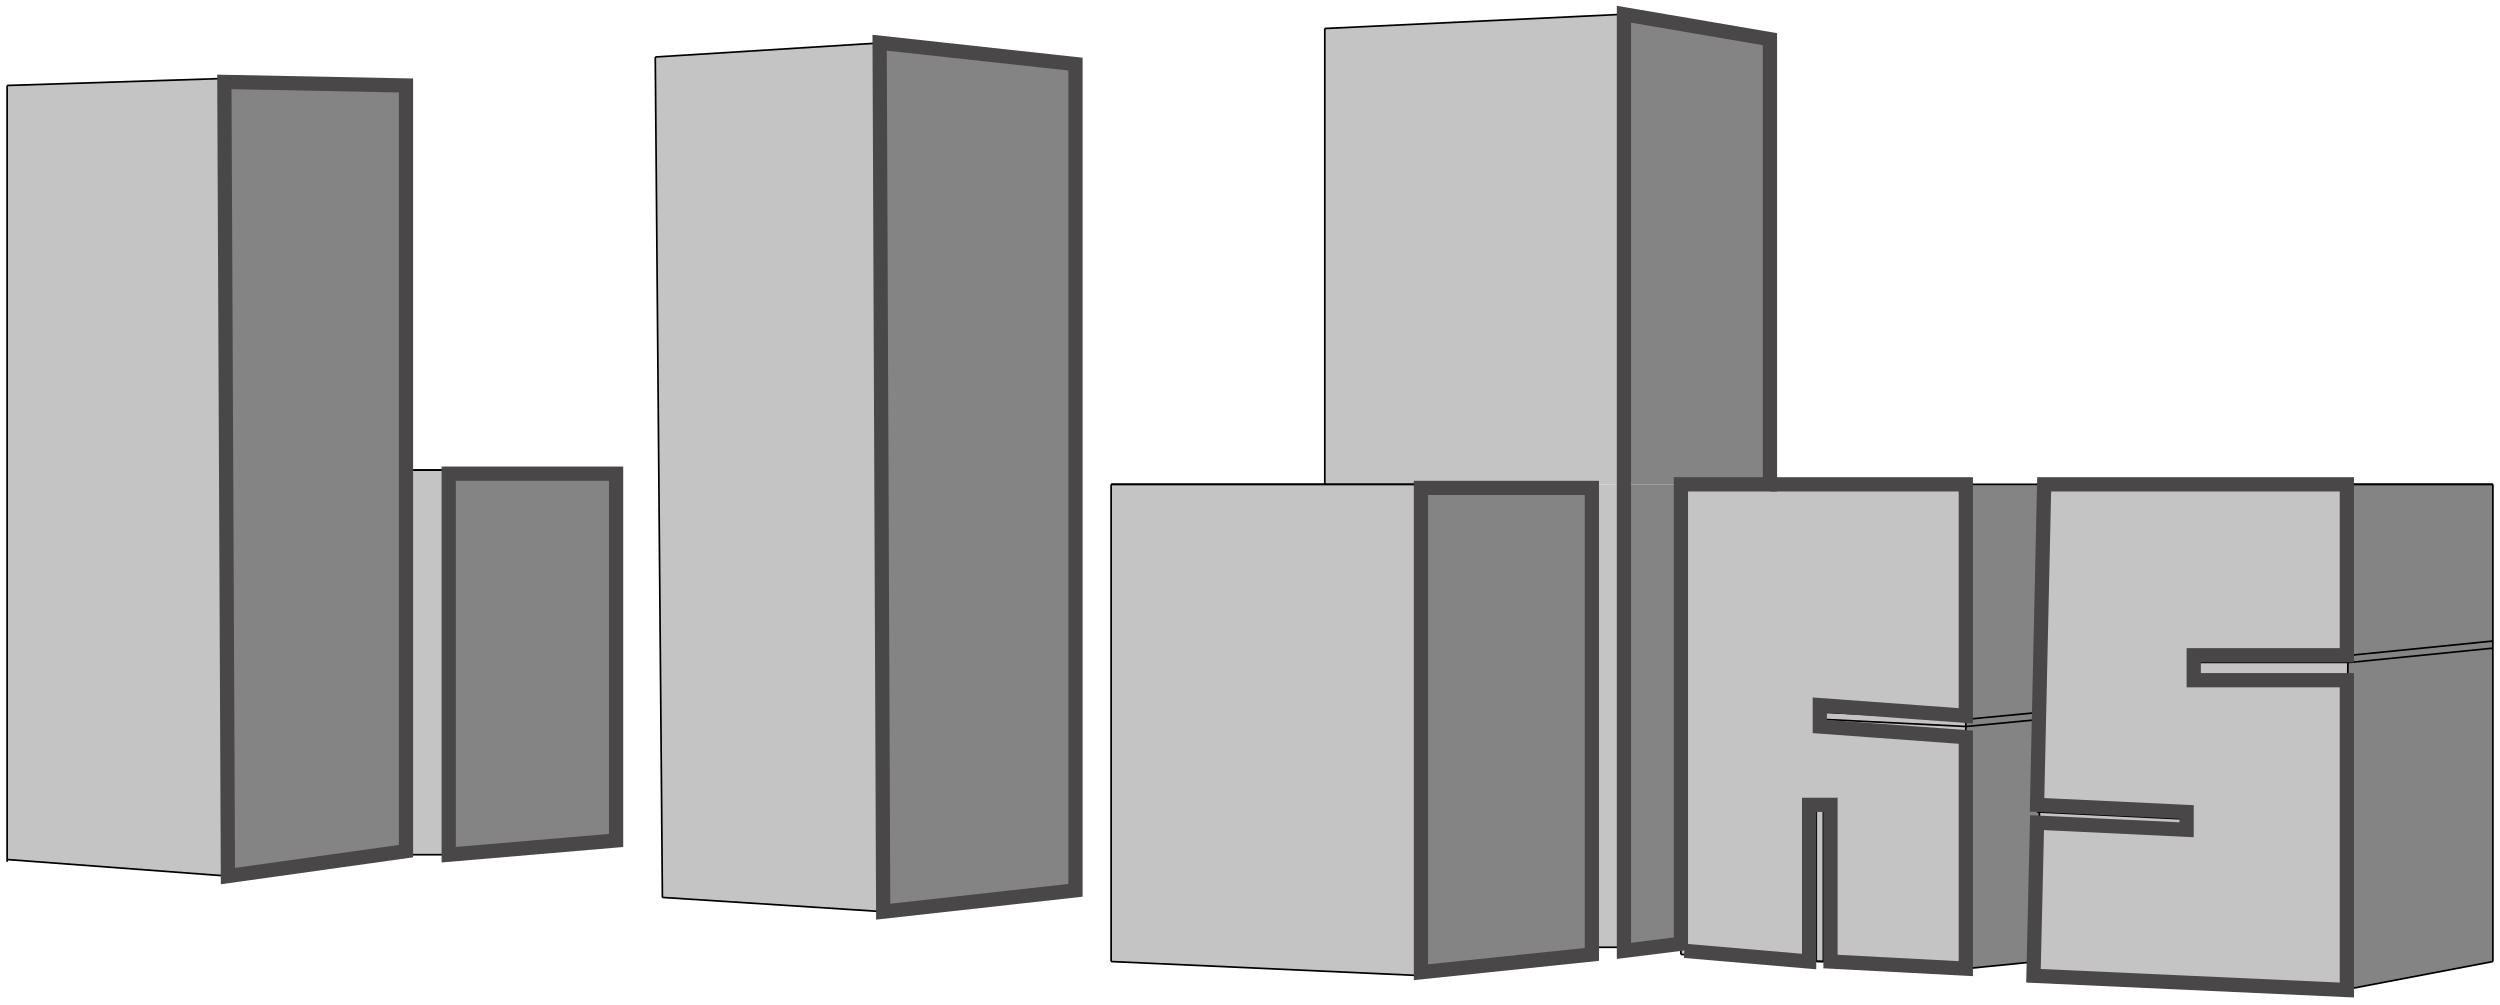
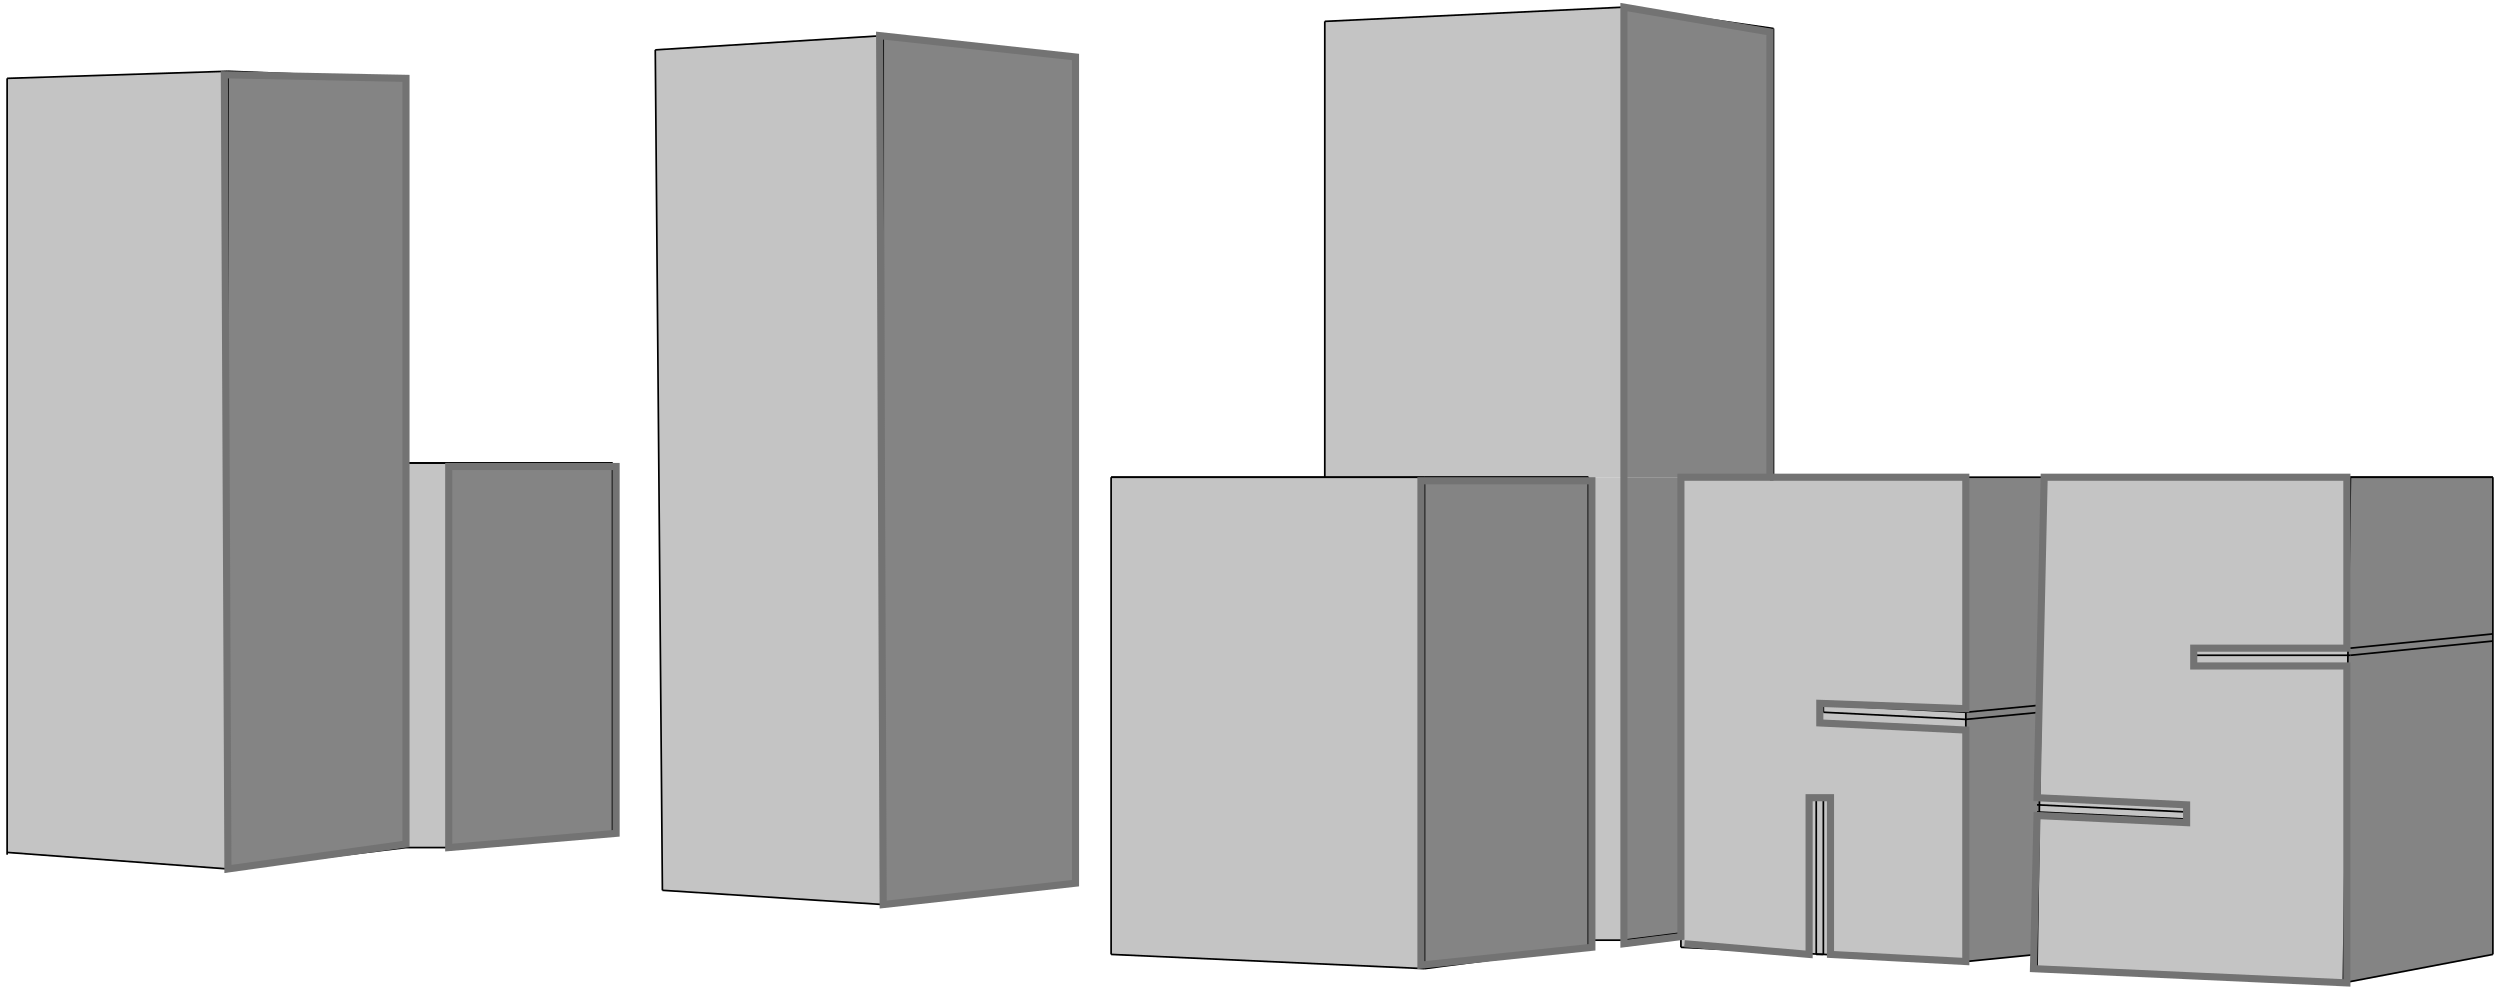
- <svg xmlns="http://www.w3.org/2000/svg" width="351" height="141" viewBox="0 0 351 141" fill="none">
-   <path d="M1 12L32 11V123L1 120.743V12Z" fill="#C4C4C4" />
-   <path d="M57 66H63V120H57V66Z" fill="#C4C4C4" />
-   <path d="M186 4L228 2V68L186 67.888V4Z" fill="#C4C4C4" />
-   <path d="M223 68H228V133H223V68Z" fill="#C4C4C4" />
-   <path d="M156 68H200V137L156 135V68Z" fill="#C4C4C4" />
-   <path d="M92 8L124 6V128L93 126L92 8Z" fill="#C4C4C4" />
-   <path d="M236 68H276V136L236 134V68Z" fill="#C4C4C4" />
-   <path d="M287 68H330L329 139L286 137L287 68Z" fill="#C4C4C4" />
-   <path d="M200 68H223V134L200 137V68Z" fill="#848484" />
-   <path d="M32 11L57 12V120L32 123V11Z" fill="#848484" />
-   <path d="M124 6L151 9V125L124 128V6Z" fill="#848484" />
-   <path d="M63 66H86V118L63 120V66Z" fill="#848484" />
-   <path d="M228 2L249 5V68H228V2Z" fill="#848484" />
-   <path d="M276 68H286.9L286 135L276 136V68Z" fill="#848484" />
-   <path d="M330 68H350V135L329 139L330 68Z" fill="#848484" />
-   <path d="M228 68H236V132L228 133V68Z" fill="#848484" />
-   <path d="M32 11V123" stroke="black" stroke-width="0.24" />
-   <path d="M286 115L307 116" stroke="black" stroke-width="0.24" />
-   <path d="M286 137L329 139" stroke="black" stroke-width="0.24" />
-   <path d="M57 66H86" stroke="black" stroke-width="0.24" />
-   <path d="M57 12L32 11" stroke="black" stroke-width="0.24" />
-   <path d="M330 92H308" stroke="black" stroke-width="0.24" />
-   <path d="M308 93H330" stroke="black" stroke-width="0.24" />
-   <path d="M151 125V9" stroke="black" stroke-width="0.24" />
-   <path d="M151 125L124 128" stroke="black" stroke-width="0.24" />
-   <path d="M330 93L350 91" stroke="black" stroke-width="0.24" />
-   <path d="M200 68V137" stroke="black" stroke-width="0.24" />
-   <path d="M223 68H200" stroke="black" stroke-width="0.24" />
-   <path d="M63 66V120" stroke="black" stroke-width="0.24" />
-   <path d="M151 9L124 6" stroke="black" stroke-width="0.24" />
-   <path d="M124 128V6" stroke="black" stroke-width="0.24" />
-   <path d="M286.5 101L276 102" stroke="black" stroke-width="0.24" />
-   <path d="M350 90L330 92" stroke="black" stroke-width="0.24" />
-   <path d="M276 102L256 101" stroke="black" stroke-width="0.24" />
-   <path d="M350 68H308" stroke="black" stroke-width="0.24" />
-   <path d="M180 68H223" stroke="black" stroke-width="0.24" />
-   <path d="M330 68H287" stroke="black" stroke-width="0.24" />
-   <path d="M308 93V92" stroke="black" stroke-width="0.24" />
-   <path d="M286 135L276 136" stroke="black" stroke-width="0.24" />
-   <path d="M156 68H200" stroke="black" stroke-width="0.24" />
-   <path d="M63 120L86 118" stroke="black" stroke-width="0.24" />
-   <path d="M249 68V5" stroke="black" stroke-width="0.24" />
-   <path d="M1 120.678L31.954 123L57 120" stroke="black" stroke-width="0.24" />
-   <path d="M255 135V113" stroke="black" stroke-width="0.24" />
-   <path d="M276 136V68" stroke="black" stroke-width="0.24" />
-   <path d="M92 8L93 126" stroke="black" stroke-width="0.24" />
-   <path d="M308 68H287" stroke="black" stroke-width="0.24" />
-   <path d="M329 139L330 68" stroke="black" stroke-width="0.24" />
-   <path d="M350 135L329 139" stroke="black" stroke-width="0.24" />
-   <path d="M86 66H63" stroke="black" stroke-width="0.24" />
-   <path d="M236 68V134" stroke="black" stroke-width="0.24" />
-   <path d="M57 120H63" stroke="black" stroke-width="0.24" />
-   <path d="M86 118V66" stroke="black" stroke-width="0.24" />
-   <path d="M256 100V101" stroke="black" stroke-width="0.24" />
-   <path d="M57 66H63" stroke="black" stroke-width="0.24" />
-   <path d="M276 101L286.5 100" stroke="black" stroke-width="0.24" />
-   <path d="M307 115L286 114" stroke="black" stroke-width="0.24" />
-   <path d="M93 126L124 128" stroke="black" stroke-width="0.24" />
-   <path d="M228 2V133" stroke="black" stroke-width="0.24" />
-   <path d="M287 68L286 137" stroke="black" stroke-width="0.24" />
-   <path d="M256 100L276 101" stroke="black" stroke-width="0.24" />
-   <path d="M307 116V115" stroke="black" stroke-width="0.24" />
-   <path d="M186 4L228 2" stroke="black" stroke-width="0.24" />
-   <path d="M186 4V68" stroke="black" stroke-width="0.24" />
-   <path d="M223 133H228" stroke="black" stroke-width="0.24" />
-   <path d="M1 12V121" stroke="black" stroke-width="0.24" />
-   <path d="M236 134L276 136" stroke="black" stroke-width="0.24" />
-   <path d="M255 113H256" stroke="black" stroke-width="0.24" />
-   <path d="M298 68H276" stroke="black" stroke-width="0.24" />
-   <path d="M223 134V68" stroke="black" stroke-width="0.24" />
-   <path d="M276 68H236" stroke="black" stroke-width="0.24" />
-   <path d="M228 133L236 132" stroke="black" stroke-width="0.24" />
-   <path d="M57 120V12" stroke="black" stroke-width="0.24" />
-   <path d="M256 113V135" stroke="black" stroke-width="0.24" />
-   <path d="M249 5L228 2" stroke="black" stroke-width="0.24" />
-   <path d="M156 68V135" stroke="black" stroke-width="0.24" />
-   <path d="M180 68H156" stroke="black" stroke-width="0.24" />
-   <path d="M156 135L200 137" stroke="black" stroke-width="0.24" />
-   <path d="M200 137L223 134" stroke="black" stroke-width="0.24" />
-   <path d="M124 6L92 8" stroke="black" stroke-width="0.24" />
-   <path d="M350 68H330" stroke="black" stroke-width="0.24" />
-   <path d="M1 12L32 11" stroke="black" stroke-width="0.24" />
-   <path d="M350 135V68" stroke="black" stroke-width="0.24" />
-   <path d="M256 135H255" stroke="black" stroke-width="0.24" />
-   <path d="M57 12L31.5 11.5L32 123L57 119.5V12Z" stroke="#494747" stroke-width="2" />
-   <path d="M86.5 66.5H63V120L86.5 118V66.5Z" stroke="#494747" stroke-width="2" />
-   <path d="M151 9L123.5 6L124 128L151 125V9Z" stroke="#494747" stroke-width="2" />
-   <path d="M223.5 68.5V134L199.5 136.5V68.5H223.5Z" stroke="#494747" stroke-width="2" />
-   <path d="M228 133.5V2L248.5 5.5V68H236V132.5L228 133.5Z" stroke="#494747" stroke-width="2" />
-   <path d="M248.5 68H276V100.5L255.5 99V102L276 103.5V136L257 135V113H254V135L236.5 133.5" stroke="#494747" stroke-width="2" />
-   <path d="M329.5 68H287L286 113L307 114V116.5L286 115.5L285.5 137L329.5 139V95.5H308V92H329.5V68Z" stroke="#494747" stroke-width="2" />
+ <svg xmlns="http://www.w3.org/2000/svg" width="351" height="139" viewBox="0 0 351 139" fill="none">
+   <path d="M1 11L32 10V122L1 119.743V11Z" fill="#C4C4C4" />
+   <path d="M57 65H63V119H57V65Z" fill="#C4C4C4" />
+   <path d="M186 3L228 1V67L186 66.888V3Z" fill="#C4C4C4" />
+   <path d="M223 67H228V132H223V67Z" fill="#C4C4C4" />
+   <path d="M156 67H200V136L156 134V67Z" fill="#C4C4C4" />
+   <path d="M92 7L124 5V127L93 125L92 7Z" fill="#C4C4C4" />
+   <path d="M236 67H276V135L236 133V67Z" fill="#C4C4C4" />
+   <path d="M287 67H330L329 138L286 136L287 67Z" fill="#C4C4C4" />
+   <path d="M200 67H223V133L200 136V67Z" fill="#848484" />
+   <path d="M32 10L57 11V119L32 122V10Z" fill="#848484" />
+   <path d="M124 5L151 8V124L124 127V5Z" fill="#848484" />
+   <path d="M63 65H86V117L63 119V65Z" fill="#848484" />
+   <path d="M228 1L249 4V67H228V1Z" fill="#848484" />
+   <path d="M276 67H286.9L286 134L276 135V67Z" fill="#848484" />
+   <path d="M330 67H350V134L329 138L330 67Z" fill="#848484" />
+   <path d="M228 67H236V131L228 132V67Z" fill="#848484" />
+   <path d="M32 10V122" stroke="black" stroke-width="0.24" />
+   <path d="M286 114L307 115" stroke="black" stroke-width="0.24" />
+   <path d="M286 136L329 138" stroke="black" stroke-width="0.24" />
+   <path d="M57 65H86" stroke="black" stroke-width="0.24" />
+   <path d="M57 11L32 10" stroke="black" stroke-width="0.24" />
+   <path d="M330 91H308" stroke="black" stroke-width="0.24" />
+   <path d="M308 92H330" stroke="black" stroke-width="0.24" />
+   <path d="M151 124V8" stroke="black" stroke-width="0.24" />
+   <path d="M151 124L124 127" stroke="black" stroke-width="0.24" />
+   <path d="M330 92L350 90" stroke="black" stroke-width="0.24" />
+   <path d="M200 67V136" stroke="black" stroke-width="0.24" />
+   <path d="M223 67H200" stroke="black" stroke-width="0.24" />
+   <path d="M63 65V119" stroke="black" stroke-width="0.24" />
+   <path d="M151 8L124 5" stroke="black" stroke-width="0.24" />
+   <path d="M124 127V5" stroke="black" stroke-width="0.24" />
+   <path d="M286.5 100L276 101" stroke="black" stroke-width="0.24" />
+   <path d="M350 89L330 91" stroke="black" stroke-width="0.24" />
+   <path d="M276 101L256 100" stroke="black" stroke-width="0.24" />
+   <path d="M350 67H308" stroke="black" stroke-width="0.24" />
+   <path d="M180 67H223" stroke="black" stroke-width="0.24" />
+   <path d="M330 67H287" stroke="black" stroke-width="0.24" />
+   <path d="M308 92V91" stroke="black" stroke-width="0.24" />
+   <path d="M286 134L276 135" stroke="black" stroke-width="0.24" />
+   <path d="M156 67H200" stroke="black" stroke-width="0.24" />
+   <path d="M63 119L86 117" stroke="black" stroke-width="0.24" />
+   <path d="M249 67V4" stroke="black" stroke-width="0.24" />
+   <path d="M1 119.678L31.954 122L57 119" stroke="black" stroke-width="0.24" />
+   <path d="M255 134V112" stroke="black" stroke-width="0.24" />
+   <path d="M276 135V67" stroke="black" stroke-width="0.24" />
+   <path d="M92 7L93 125" stroke="black" stroke-width="0.24" />
+   <path d="M308 67H287" stroke="black" stroke-width="0.24" />
+   <path d="M329 138L330 67" stroke="black" stroke-width="0.24" />
+   <path d="M350 134L329 138" stroke="black" stroke-width="0.24" />
+   <path d="M86 65H63" stroke="black" stroke-width="0.24" />
+   <path d="M236 67V133" stroke="black" stroke-width="0.24" />
+   <path d="M57 119H63" stroke="black" stroke-width="0.24" />
+   <path d="M86 117V65" stroke="black" stroke-width="0.24" />
+   <path d="M256 99V100" stroke="black" stroke-width="0.24" />
+   <path d="M57 65H63" stroke="black" stroke-width="0.24" />
+   <path d="M276 100L286.5 99" stroke="black" stroke-width="0.24" />
+   <path d="M307 114L286 113" stroke="black" stroke-width="0.24" />
+   <path d="M93 125L124 127" stroke="black" stroke-width="0.24" />
+   <path d="M228 1V132" stroke="black" stroke-width="0.24" />
+   <path d="M287 67L286 136" stroke="black" stroke-width="0.24" />
+   <path d="M256 99L276 100" stroke="black" stroke-width="0.24" />
+   <path d="M307 115V114" stroke="black" stroke-width="0.24" />
+   <path d="M186 3L228 1" stroke="black" stroke-width="0.24" />
+   <path d="M186 3V67" stroke="black" stroke-width="0.24" />
+   <path d="M223 132H228" stroke="black" stroke-width="0.24" />
+   <path d="M1 11V120" stroke="black" stroke-width="0.24" />
+   <path d="M236 133L276 135" stroke="black" stroke-width="0.24" />
+   <path d="M255 112H256" stroke="black" stroke-width="0.24" />
+   <path d="M298 67H276" stroke="black" stroke-width="0.24" />
+   <path d="M223 133V67" stroke="black" stroke-width="0.24" />
+   <path d="M276 67H236" stroke="black" stroke-width="0.24" />
+   <path d="M228 132L236 131" stroke="black" stroke-width="0.24" />
+   <path d="M57 119V11" stroke="black" stroke-width="0.24" />
+   <path d="M256 112V134" stroke="black" stroke-width="0.24" />
+   <path d="M249 4L228 1" stroke="black" stroke-width="0.24" />
+   <path d="M156 67V134" stroke="black" stroke-width="0.24" />
+   <path d="M180 67H156" stroke="black" stroke-width="0.24" />
+   <path d="M156 134L200 136" stroke="black" stroke-width="0.24" />
+   <path d="M200 136L223 133" stroke="black" stroke-width="0.24" />
+   <path d="M124 5L92 7" stroke="black" stroke-width="0.24" />
+   <path d="M350 67H330" stroke="black" stroke-width="0.24" />
+   <path d="M1 11L32 10" stroke="black" stroke-width="0.24" />
+   <path d="M350 134V67" stroke="black" stroke-width="0.24" />
+   <path d="M256 134H255" stroke="black" stroke-width="0.24" />
+   <path d="M57 11L31.5 10.5L32 122L57 118.5V11Z" stroke="#737373" />
+   <path d="M86.5 65.5H63V119L86.5 117V65.5Z" stroke="#737373" />
+   <path d="M151 8L123.5 5L124 127L151 124V8Z" stroke="#737373" />
+   <path d="M223.5 67.5V133L199.5 135.5V67.5H223.5Z" stroke="#737373" />
+   <path d="M228 132.5V1L248.5 4.5V67H236V131.5L228 132.5Z" stroke="#737373" />
+   <path d="M248.5 67H276V99.5L255.5 98.75V101.5L276 102.5V135L257 134V112H254V134L236.5 132.5" stroke="#737373" />
+   <path d="M329.5 67H287L286 112L307 113V115.5L286 114.5L285.5 136L329.5 138V93.5H308V91H329.5V67Z" stroke="#737373" />
</svg>
